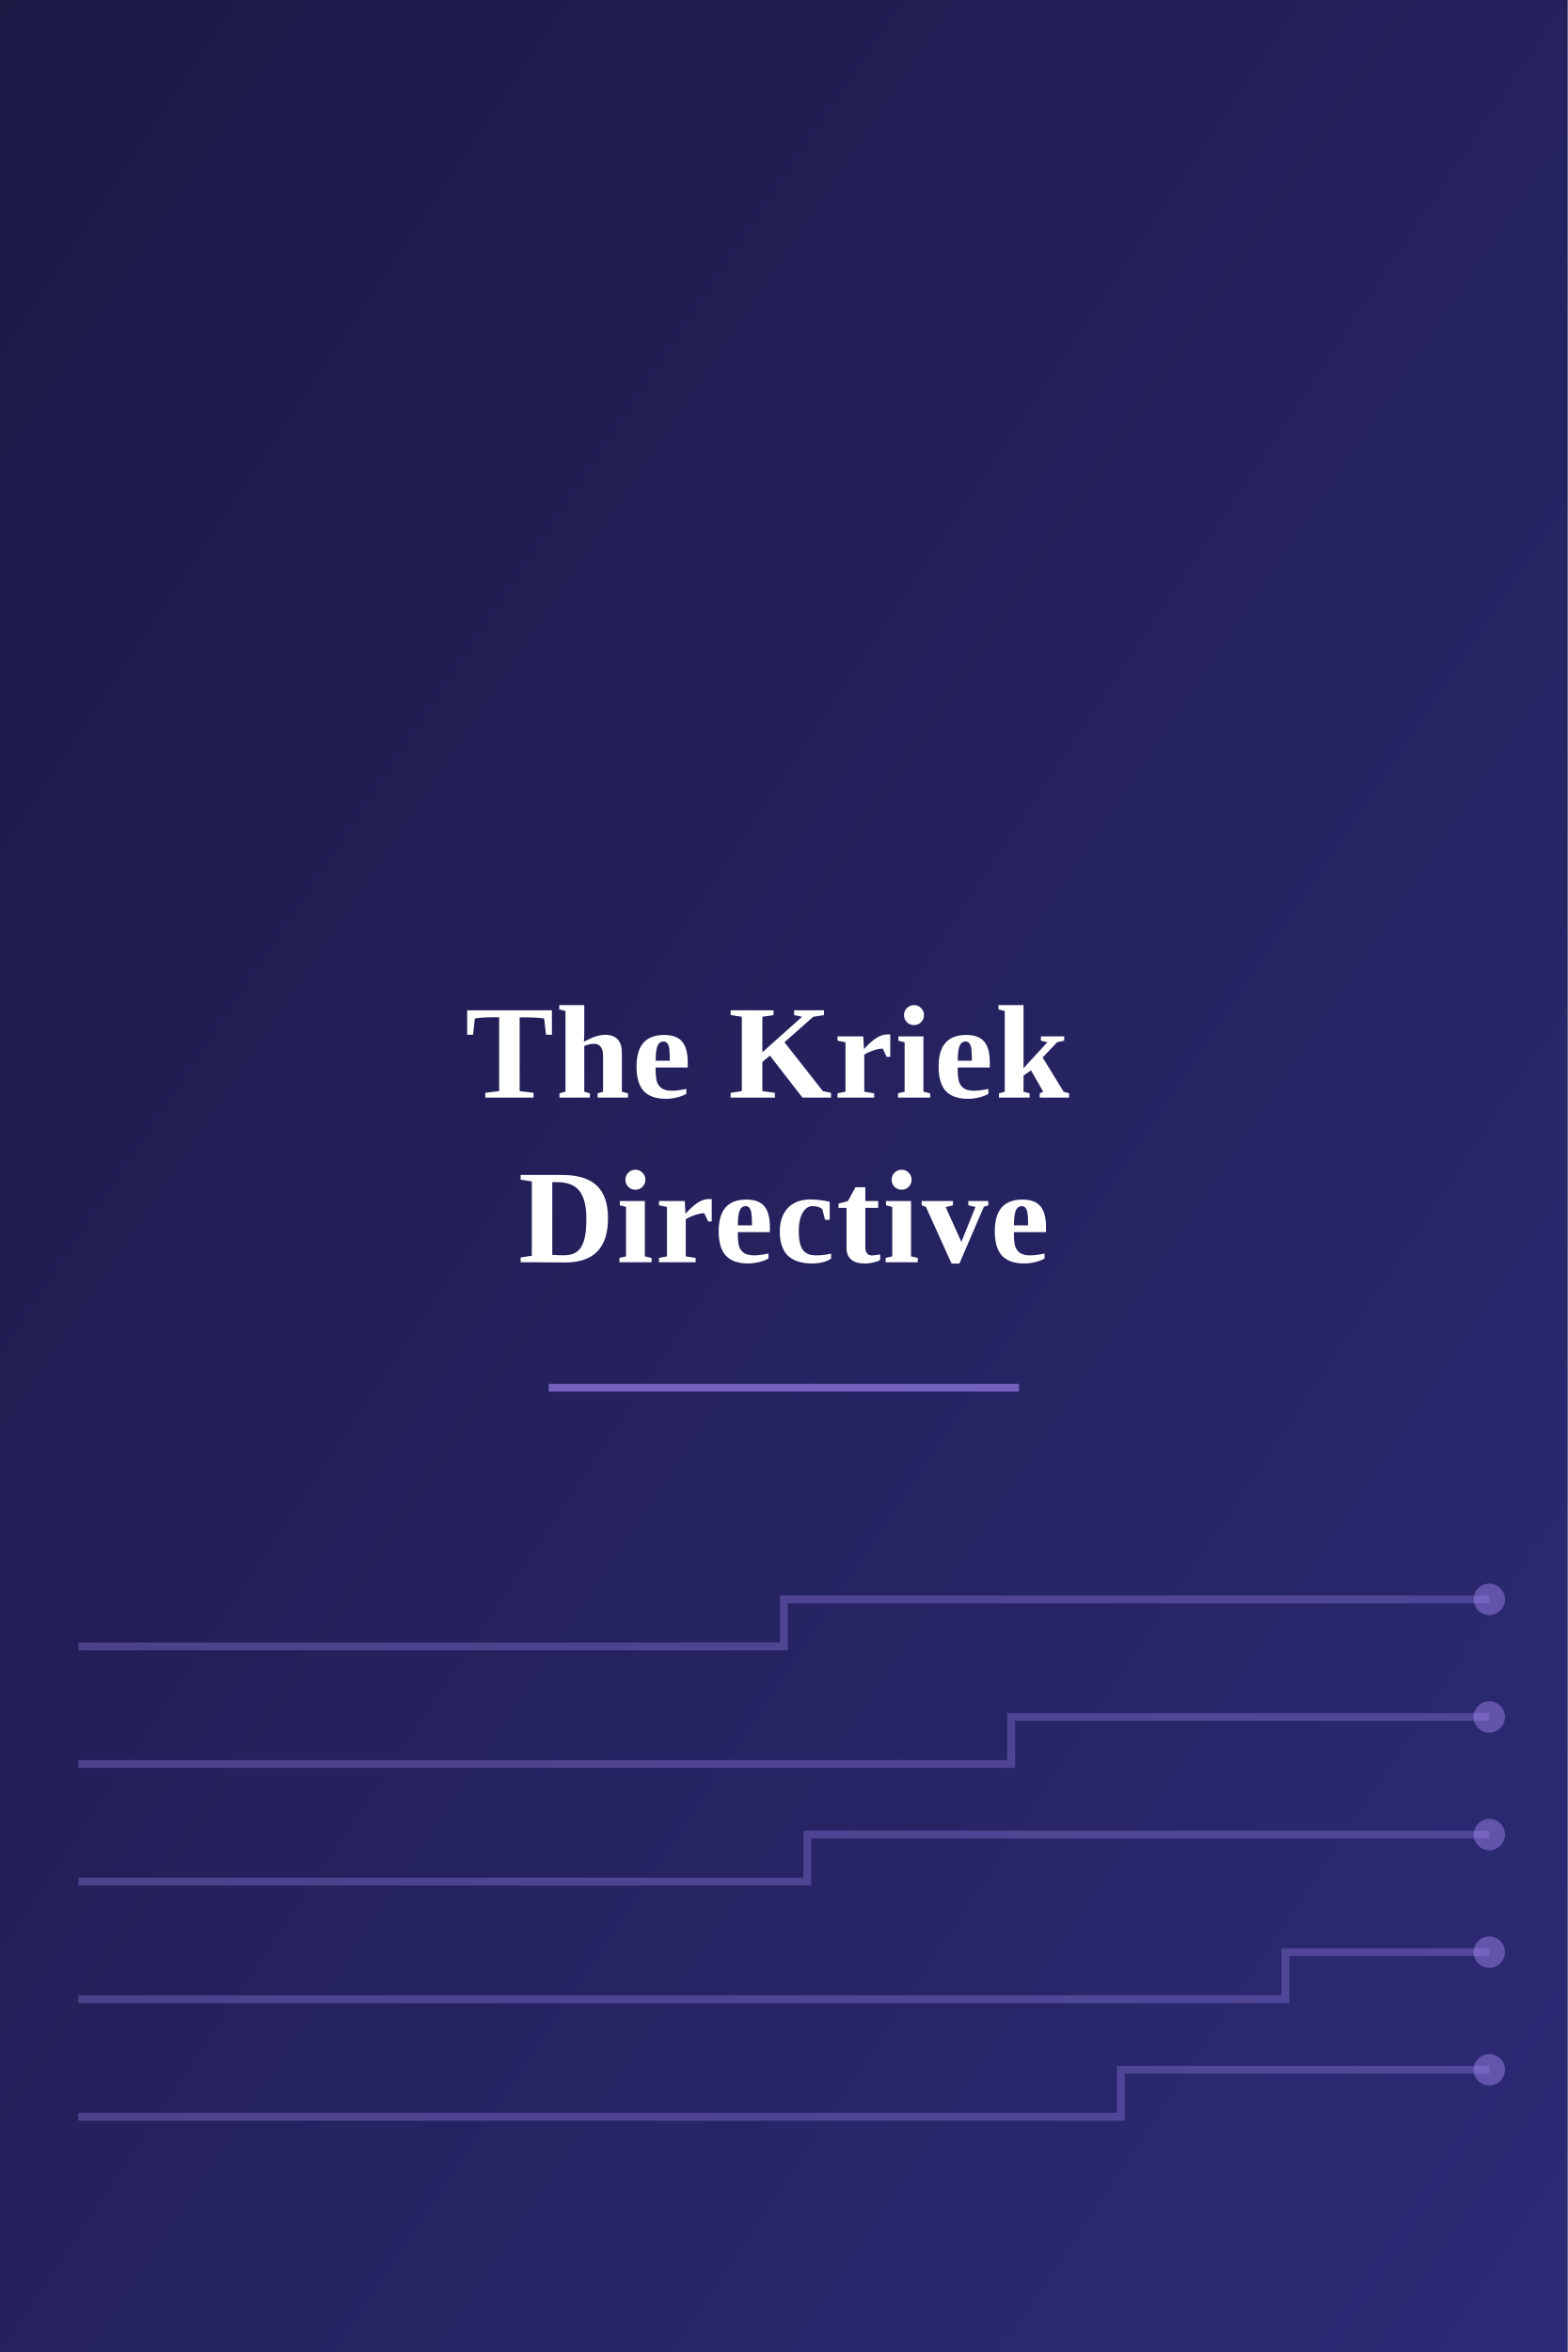
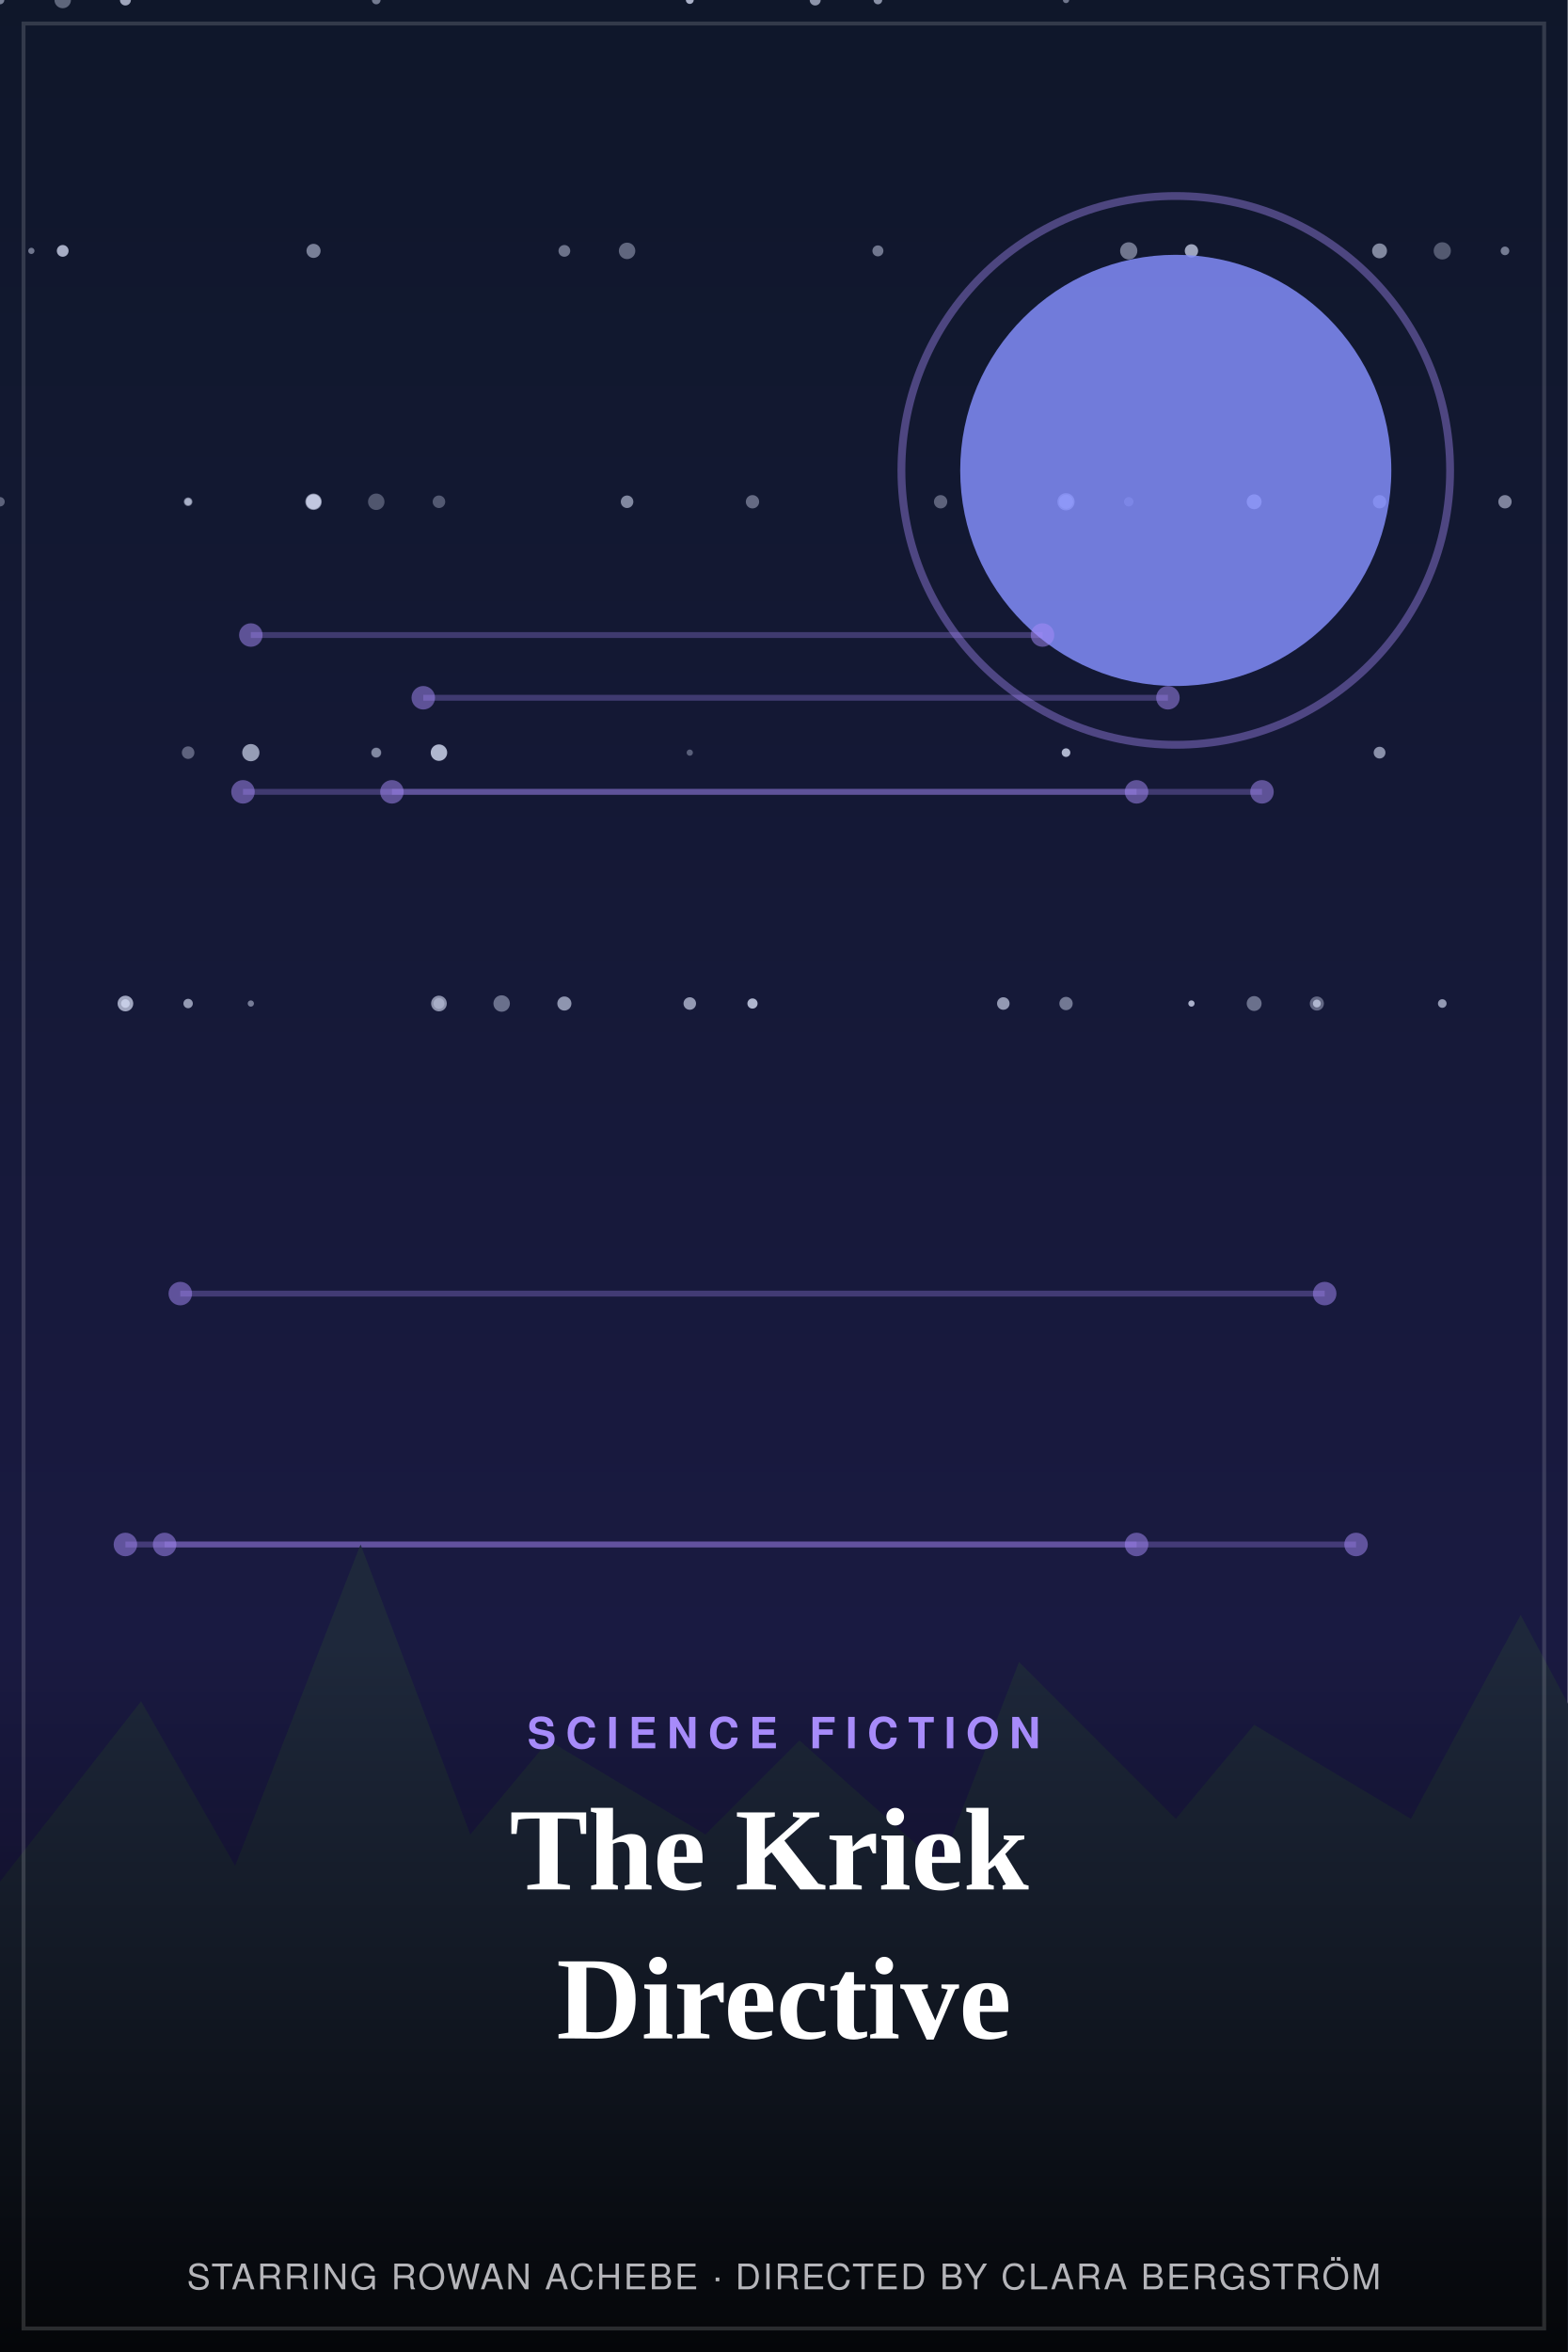
<svg xmlns="http://www.w3.org/2000/svg" viewBox="0 0 400 600">
  <defs>
-     <linearGradient id="bg" x1="0" y1="0" x2="1" y2="1">
-       <stop offset="0%" stop-color="#1e1b4b" />
-       <stop offset="100%" stop-color="#312e81" />
+     <linearGradient id="sky-kriek-directive" x1="0" y1="0" x2="0" y2="1">
+       <stop offset="0%" stop-color="#0f172a" />
+       <stop offset="100%" stop-color="#1e1b4b" />
+     </linearGradient>
+     <linearGradient id="scrim-kriek-directive" x1="0" y1="0" x2="0" y2="1">
+       <stop offset="0%" stop-color="#000" stop-opacity="0" />
+       <stop offset="100%" stop-color="#000" stop-opacity="0.85" />
    </linearGradient>
  </defs>
-   <rect width="400" height="600" fill="url(#bg)" />
-   <path d="M 20 420 H 200 V 408 H 380" stroke="#a78bfa" stroke-width="2" fill="none" opacity="0.35" />
-   <circle cx="380" cy="408" r="4" fill="#a78bfa" opacity="0.5" />
-   <path d="M 20 450 H 258 V 438 H 380" stroke="#a78bfa" stroke-width="2" fill="none" opacity="0.35" />
-   <circle cx="380" cy="438" r="4" fill="#a78bfa" opacity="0.5" />
-   <path d="M 20 480 H 206 V 468 H 380" stroke="#a78bfa" stroke-width="2" fill="none" opacity="0.35" />
-   <circle cx="380" cy="468" r="4" fill="#a78bfa" opacity="0.5" />
-   <path d="M 20 510 H 328 V 498 H 380" stroke="#a78bfa" stroke-width="2" fill="none" opacity="0.35" />
-   <circle cx="380" cy="498" r="4" fill="#a78bfa" opacity="0.5" />
-   <path d="M 20 540 H 286 V 528 H 380" stroke="#a78bfa" stroke-width="2" fill="none" opacity="0.35" />
-   <circle cx="380" cy="528" r="4" fill="#a78bfa" opacity="0.5" />
-   <rect x="0" y="0" width="400" height="600" fill="#000" opacity="0.08" />
-   <text x="200" y="280" font-family="Georgia, 'Times New Roman', serif" font-size="34" font-weight="700" fill="#fff" text-anchor="middle" style="letter-spacing:0.5px">
+   <rect width="400" height="600" fill="url(#sky-kriek-directive)" />
+   <circle cx="320" cy="128" r="1.9" fill="#e0e7ff" opacity="0.78" />
+   <circle cx="256" cy="256" r="1.6" fill="#e0e7ff" opacity="0.62" />
+   <circle cx="80" cy="128" r="1.9" fill="#e0e7ff" opacity="0.68" />
+   <circle cx="96" cy="192" r="1.2" fill="#e0e7ff" opacity="0.34" />
+   <circle cx="384" cy="128" r="1.7" fill="#e0e7ff" opacity="0.52" />
+   <circle cx="32" cy="256" r="2" fill="#e0e7ff" opacity="0.68" />
+   <circle cx="208" cy="0" r="1.4" fill="#e0e7ff" opacity="0.6" />
+   <circle cx="80" cy="64" r="1.8" fill="#e0e7ff" opacity="0.5" />
+   <circle cx="112" cy="128" r="1.6" fill="#e0e7ff" opacity="0.32" />
+   <circle cx="112" cy="256" r="1.4" fill="#e0e7ff" opacity="0.32" />
+   <circle cx="320" cy="256" r="1.9" fill="#e0e7ff" opacity="0.42" />
+   <circle cx="352" cy="192" r="1.5" fill="#e0e7ff" opacity="0.58" />
+   <circle cx="64" cy="192" r="2.2" fill="#e0e7ff" opacity="0.64" />
+   <circle cx="288" cy="128" r="1.2" fill="#e0e7ff" opacity="0.38" />
+   <circle cx="48" cy="128" r="1.1" fill="#e0e7ff" opacity="0.46" />
+   <circle cx="144" cy="256" r="1.8" fill="#e0e7ff" opacity="0.6" />
+   <circle cx="176" cy="192" r="0.8" fill="#e0e7ff" opacity="0.34" />
+   <circle cx="64" cy="256" r="0.8" fill="#e0e7ff" opacity="0.48" />
+   <circle cx="368" cy="64" r="2.2" fill="#e0e7ff" opacity="0.32" />
+   <circle cx="96" cy="192" r="1.3" fill="#e0e7ff" opacity="0.3" />
+   <circle cx="384" cy="64" r="1.1" fill="#e0e7ff" opacity="0.48" />
+   <circle cx="96" cy="128" r="2.1" fill="#e0e7ff" opacity="0.3" />
+   <circle cx="352" cy="64" r="1.9" fill="#e0e7ff" opacity="0.54" />
+   <circle cx="32" cy="0" r="1.4" fill="#e0e7ff" opacity="0.68" />
+   <circle cx="112" cy="192" r="2.1" fill="#e0e7ff" opacity="0.76" />
+   <circle cx="8" cy="64" r="0.8" fill="#e0e7ff" opacity="0.46" />
+   <circle cx="272" cy="256" r="1.7" fill="#e0e7ff" opacity="0.46" />
+   <circle cx="240" cy="128" r="1.7" fill="#e0e7ff" opacity="0.36" />
+   <circle cx="272" cy="192" r="1.1" fill="#e0e7ff" opacity="0.76" />
+   <circle cx="176" cy="256" r="1.6" fill="#e0e7ff" opacity="0.62" />
+   <circle cx="176" cy="0" r="1" fill="#e0e7ff" opacity="0.74" />
+   <circle cx="0" cy="128" r="1.2" fill="#e0e7ff" opacity="0.36" />
+   <circle cx="272" cy="128" r="2.2" fill="#e0e7ff" opacity="0.68" />
+   <circle cx="16" cy="0" r="2.1" fill="#e0e7ff" opacity="0.38" />
+   <circle cx="144" cy="64" r="1.5" fill="#e0e7ff" opacity="0.44" />
+   <circle cx="304" cy="256" r="0.8" fill="#e0e7ff" opacity="0.74" />
+   <circle cx="352" cy="128" r="1.7" fill="#e0e7ff" opacity="0.64" />
+   <circle cx="96" cy="0" r="1.1" fill="#e0e7ff" opacity="0.48" />
+   <circle cx="0" cy="0" r="1.1" fill="#e0e7ff" opacity="0.5" />
+   <circle cx="336" cy="256" r="1" fill="#e0e7ff" opacity="0.62" />
+   <circle cx="160" cy="64" r="2.1" fill="#e0e7ff" opacity="0.38" />
+   <circle cx="288" cy="64" r="2.2" fill="#e0e7ff" opacity="0.46" />
+   <circle cx="192" cy="256" r="1.3" fill="#e0e7ff" opacity="0.76" />
+   <circle cx="48" cy="192" r="1.6" fill="#e0e7ff" opacity="0.36" />
+   <circle cx="16" cy="64" r="1.5" fill="#e0e7ff" opacity="0.72" />
+   <circle cx="32" cy="256" r="1.1" fill="#e0e7ff" opacity="0.6" />
+   <circle cx="112" cy="256" r="2" fill="#e0e7ff" opacity="0.58" />
+   <circle cx="224" cy="0" r="1.1" fill="#e0e7ff" opacity="0.58" />
+   <circle cx="160" cy="128" r="1.6" fill="#e0e7ff" opacity="0.54" />
+   <circle cx="80" cy="128" r="2.1" fill="#e0e7ff" opacity="0.52" />
+   <circle cx="192" cy="128" r="1.7" fill="#e0e7ff" opacity="0.4" />
+   <circle cx="48" cy="256" r="1.2" fill="#e0e7ff" opacity="0.62" />
+   <circle cx="128" cy="256" r="2.1" fill="#e0e7ff" opacity="0.42" />
+   <circle cx="304" cy="64" r="1.7" fill="#e0e7ff" opacity="0.68" />
+   <circle cx="48" cy="128" r="0.9" fill="#e0e7ff" opacity="0.5" />
+   <circle cx="272" cy="0" r="0.8" fill="#e0e7ff" opacity="0.46" />
+   <circle cx="368" cy="256" r="1.1" fill="#e0e7ff" opacity="0.62" />
+   <circle cx="272" cy="128" r="1.8" fill="#e0e7ff" opacity="0.76" />
+   <circle cx="224" cy="64" r="1.4" fill="#e0e7ff" opacity="0.46" />
+   <circle cx="336" cy="256" r="1.8" fill="#e0e7ff" opacity="0.38" />
+   <circle cx="300" cy="120" r="55" fill="#818cf8" opacity="0.85" />
+   <circle cx="300" cy="120" r="70" fill="none" stroke="#a78bfa" stroke-width="2" opacity="0.4" />
+   <path d="M 32 394 H 290" stroke="#a78bfa" stroke-width="1.5" opacity="0.3" />
+   <circle cx="32" cy="394" r="3" fill="#a78bfa" opacity="0.5" />
+   <circle cx="290" cy="394" r="3" fill="#a78bfa" opacity="0.5" />
+   <path d="M 62 202 H 322" stroke="#a78bfa" stroke-width="1.5" opacity="0.3" />
+   <circle cx="62" cy="202" r="3" fill="#a78bfa" opacity="0.5" />
+   <circle cx="322" cy="202" r="3" fill="#a78bfa" opacity="0.5" />
+   <path d="M 108 178 H 298" stroke="#a78bfa" stroke-width="1.5" opacity="0.3" />
+   <circle cx="108" cy="178" r="3" fill="#a78bfa" opacity="0.5" />
+   <circle cx="298" cy="178" r="3" fill="#a78bfa" opacity="0.5" />
+   <path d="M 46 330 H 338" stroke="#a78bfa" stroke-width="1.5" opacity="0.3" />
+   <circle cx="46" cy="330" r="3" fill="#a78bfa" opacity="0.5" />
+   <circle cx="338" cy="330" r="3" fill="#a78bfa" opacity="0.5" />
+   <path d="M 64 162 H 266" stroke="#a78bfa" stroke-width="1.5" opacity="0.3" />
+   <circle cx="64" cy="162" r="3" fill="#a78bfa" opacity="0.5" />
+   <circle cx="266" cy="162" r="3" fill="#a78bfa" opacity="0.5" />
+   <path d="M 100 202 H 290" stroke="#a78bfa" stroke-width="1.5" opacity="0.3" />
+   <circle cx="100" cy="202" r="3" fill="#a78bfa" opacity="0.5" />
+   <circle cx="290" cy="202" r="3" fill="#a78bfa" opacity="0.5" />
+   <path d="M 42 394 H 346" stroke="#a78bfa" stroke-width="1.5" opacity="0.3" />
+   <circle cx="42" cy="394" r="3" fill="#a78bfa" opacity="0.5" />
+   <circle cx="346" cy="394" r="3" fill="#a78bfa" opacity="0.5" />
+   <path d="M 0 600 L 0 480 L 36 434 L 60 476 L 92 394 L 120 468 L 140 444 L 180 468 L 204 444 L 240 476 L 260 424 L 300 464 L 320 440 L 360 464 L 388 412 L 420 472 L 400 600 Z" fill="#1e293b" opacity="0.95" />
+   <rect x="0" y="420" width="400" height="180" fill="url(#scrim-kriek-directive)" />
+   <text x="200" y="446" font-family="Helvetica, Arial, sans-serif" font-size="11" font-weight="700" letter-spacing="2.5" fill="#a78bfa" text-anchor="middle">SCIENCE FICTION</text>
+   <text x="200" y="482" font-family="Georgia, 'Times New Roman', serif" font-size="30" font-weight="700" fill="#fff" text-anchor="middle">
    <tspan x="200" dy="0">The Kriek</tspan>
-     <tspan x="200" dy="42">Directive</tspan>
+     <tspan x="200" dy="38">Directive</tspan>
  </text>
-   <line x1="140" y1="354" x2="260" y2="354" stroke="#a78bfa" stroke-width="2" opacity="0.6" />
+   <text x="200" y="584" font-family="Helvetica, Arial, sans-serif" font-size="9" letter-spacing="0.5" fill="#d4d4d8" text-anchor="middle" opacity="0.85">STARRING ROWAN ACHEBE · DIRECTED BY CLARA BERGSTRÖM</text>
+   <rect x="6" y="6" width="388" height="588" fill="none" stroke="#fff" stroke-width="1" opacity="0.15" />
</svg>
